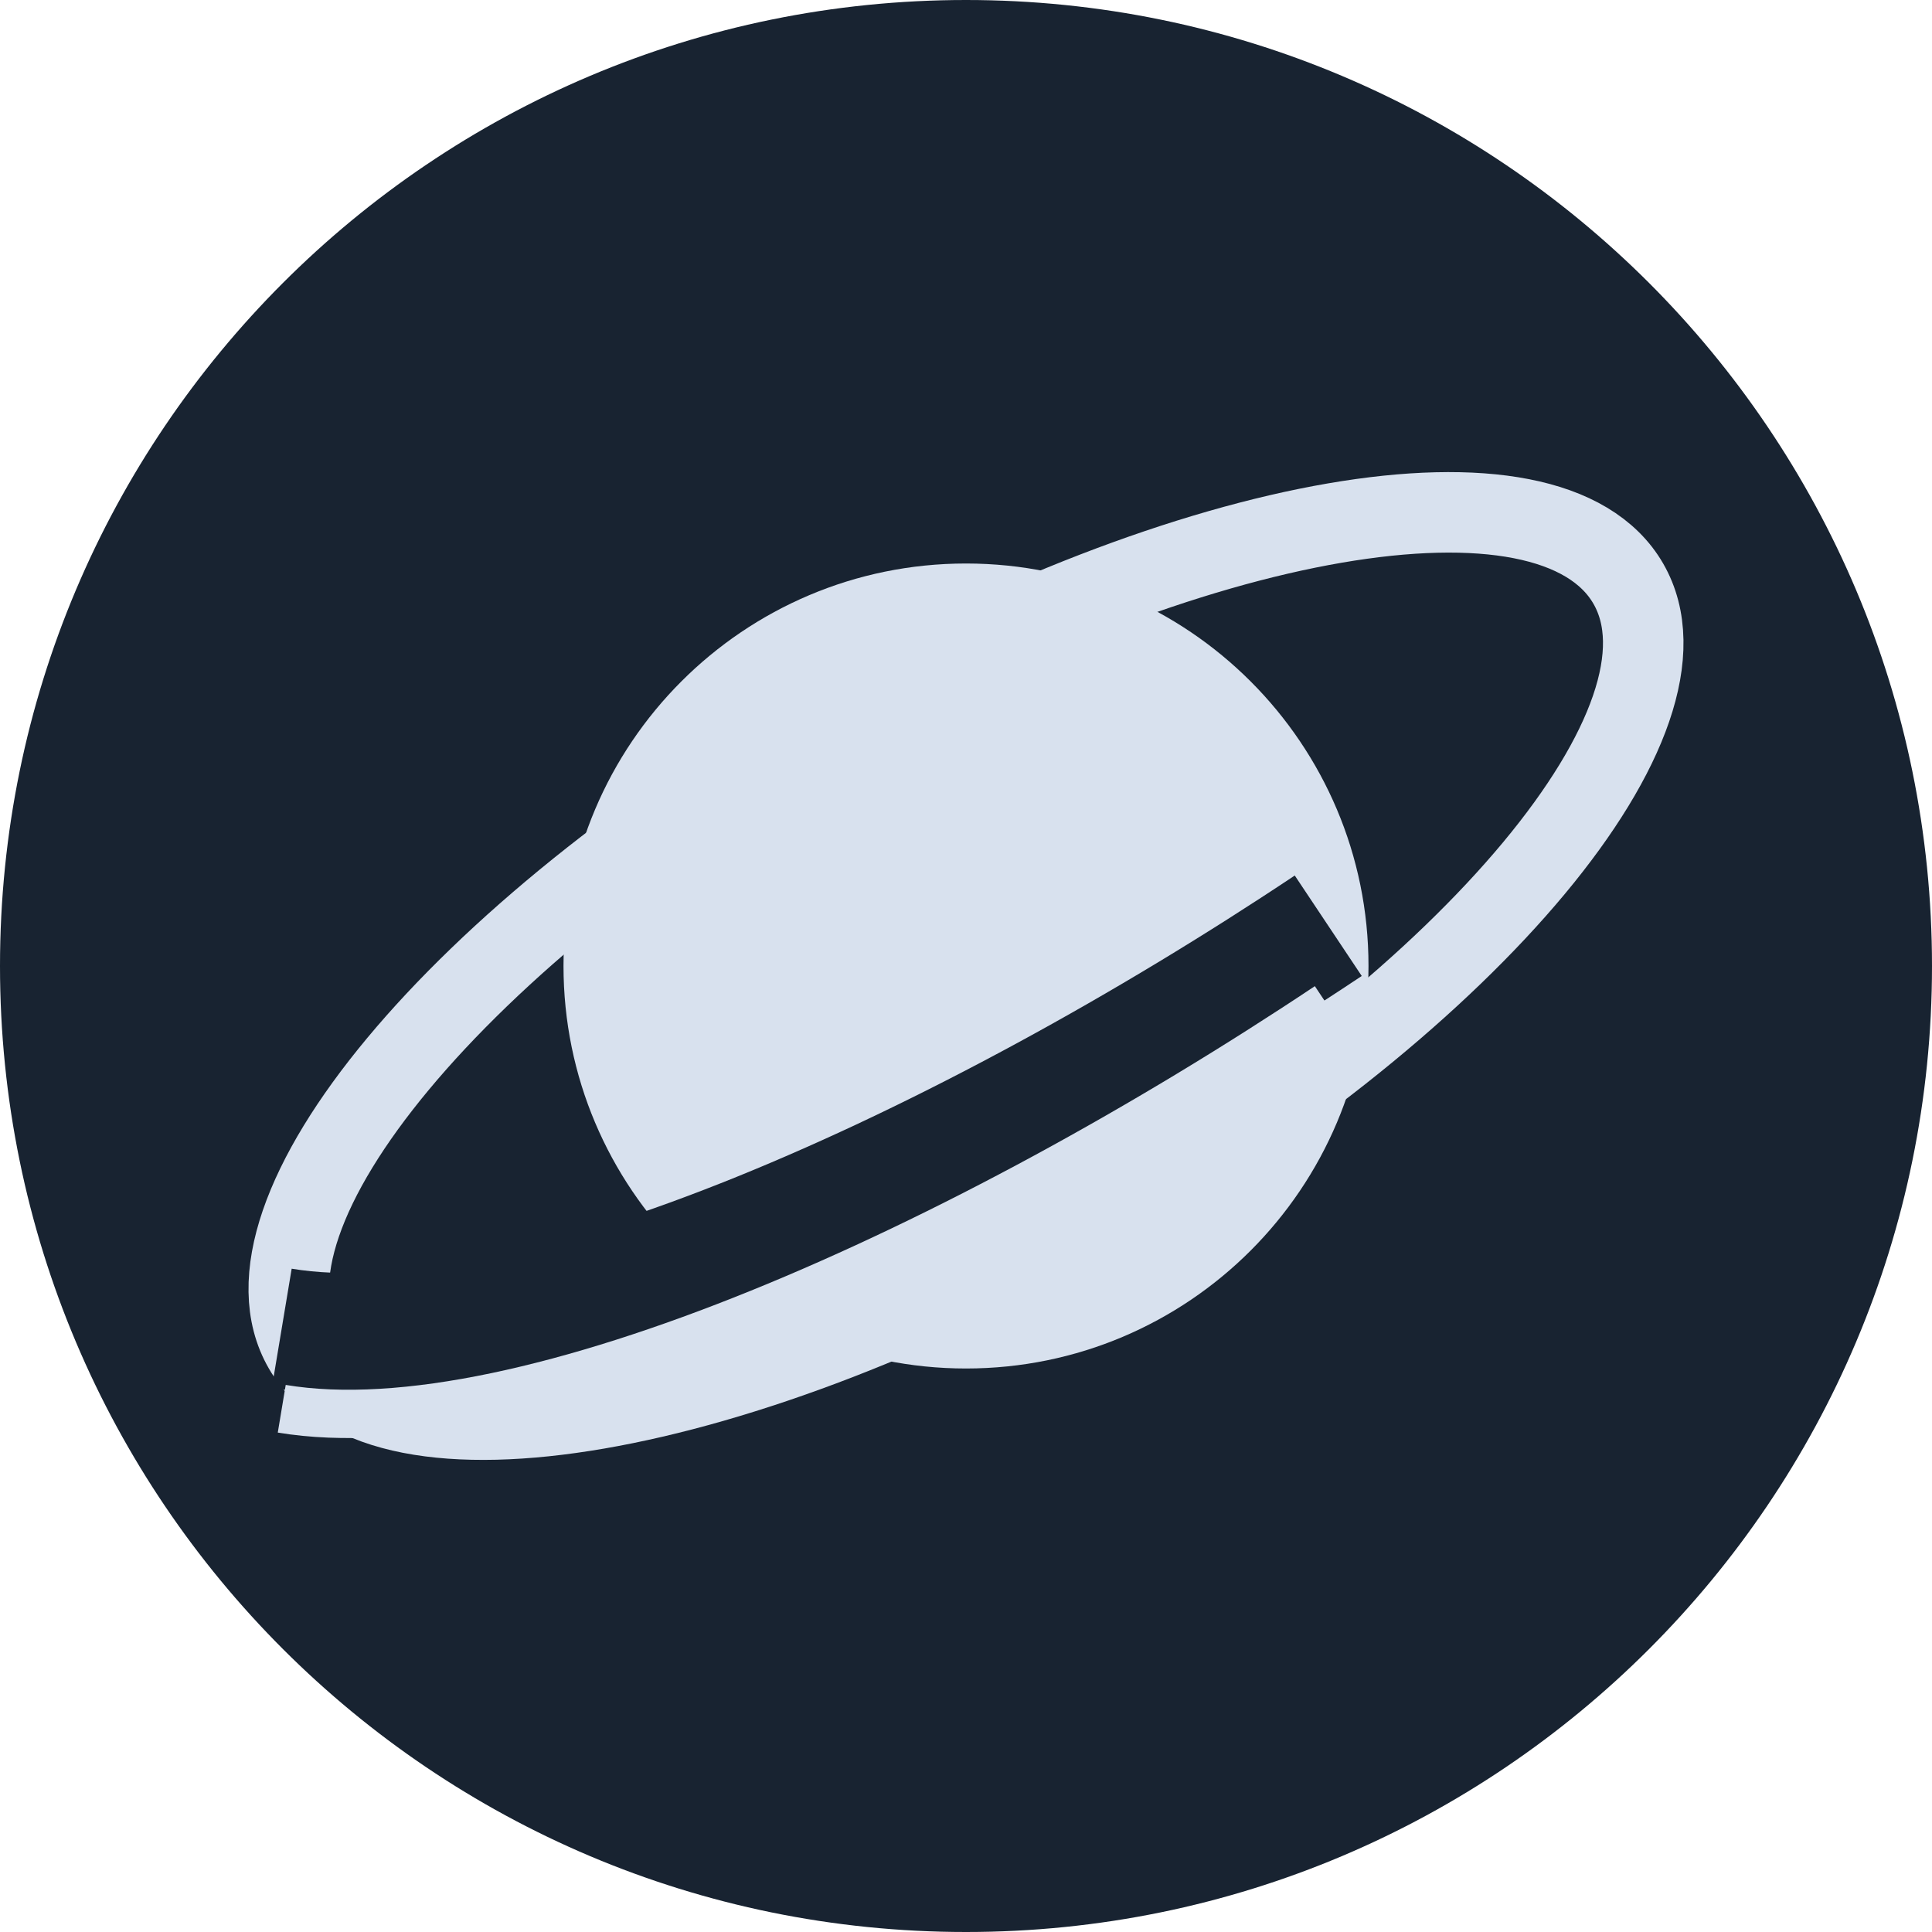
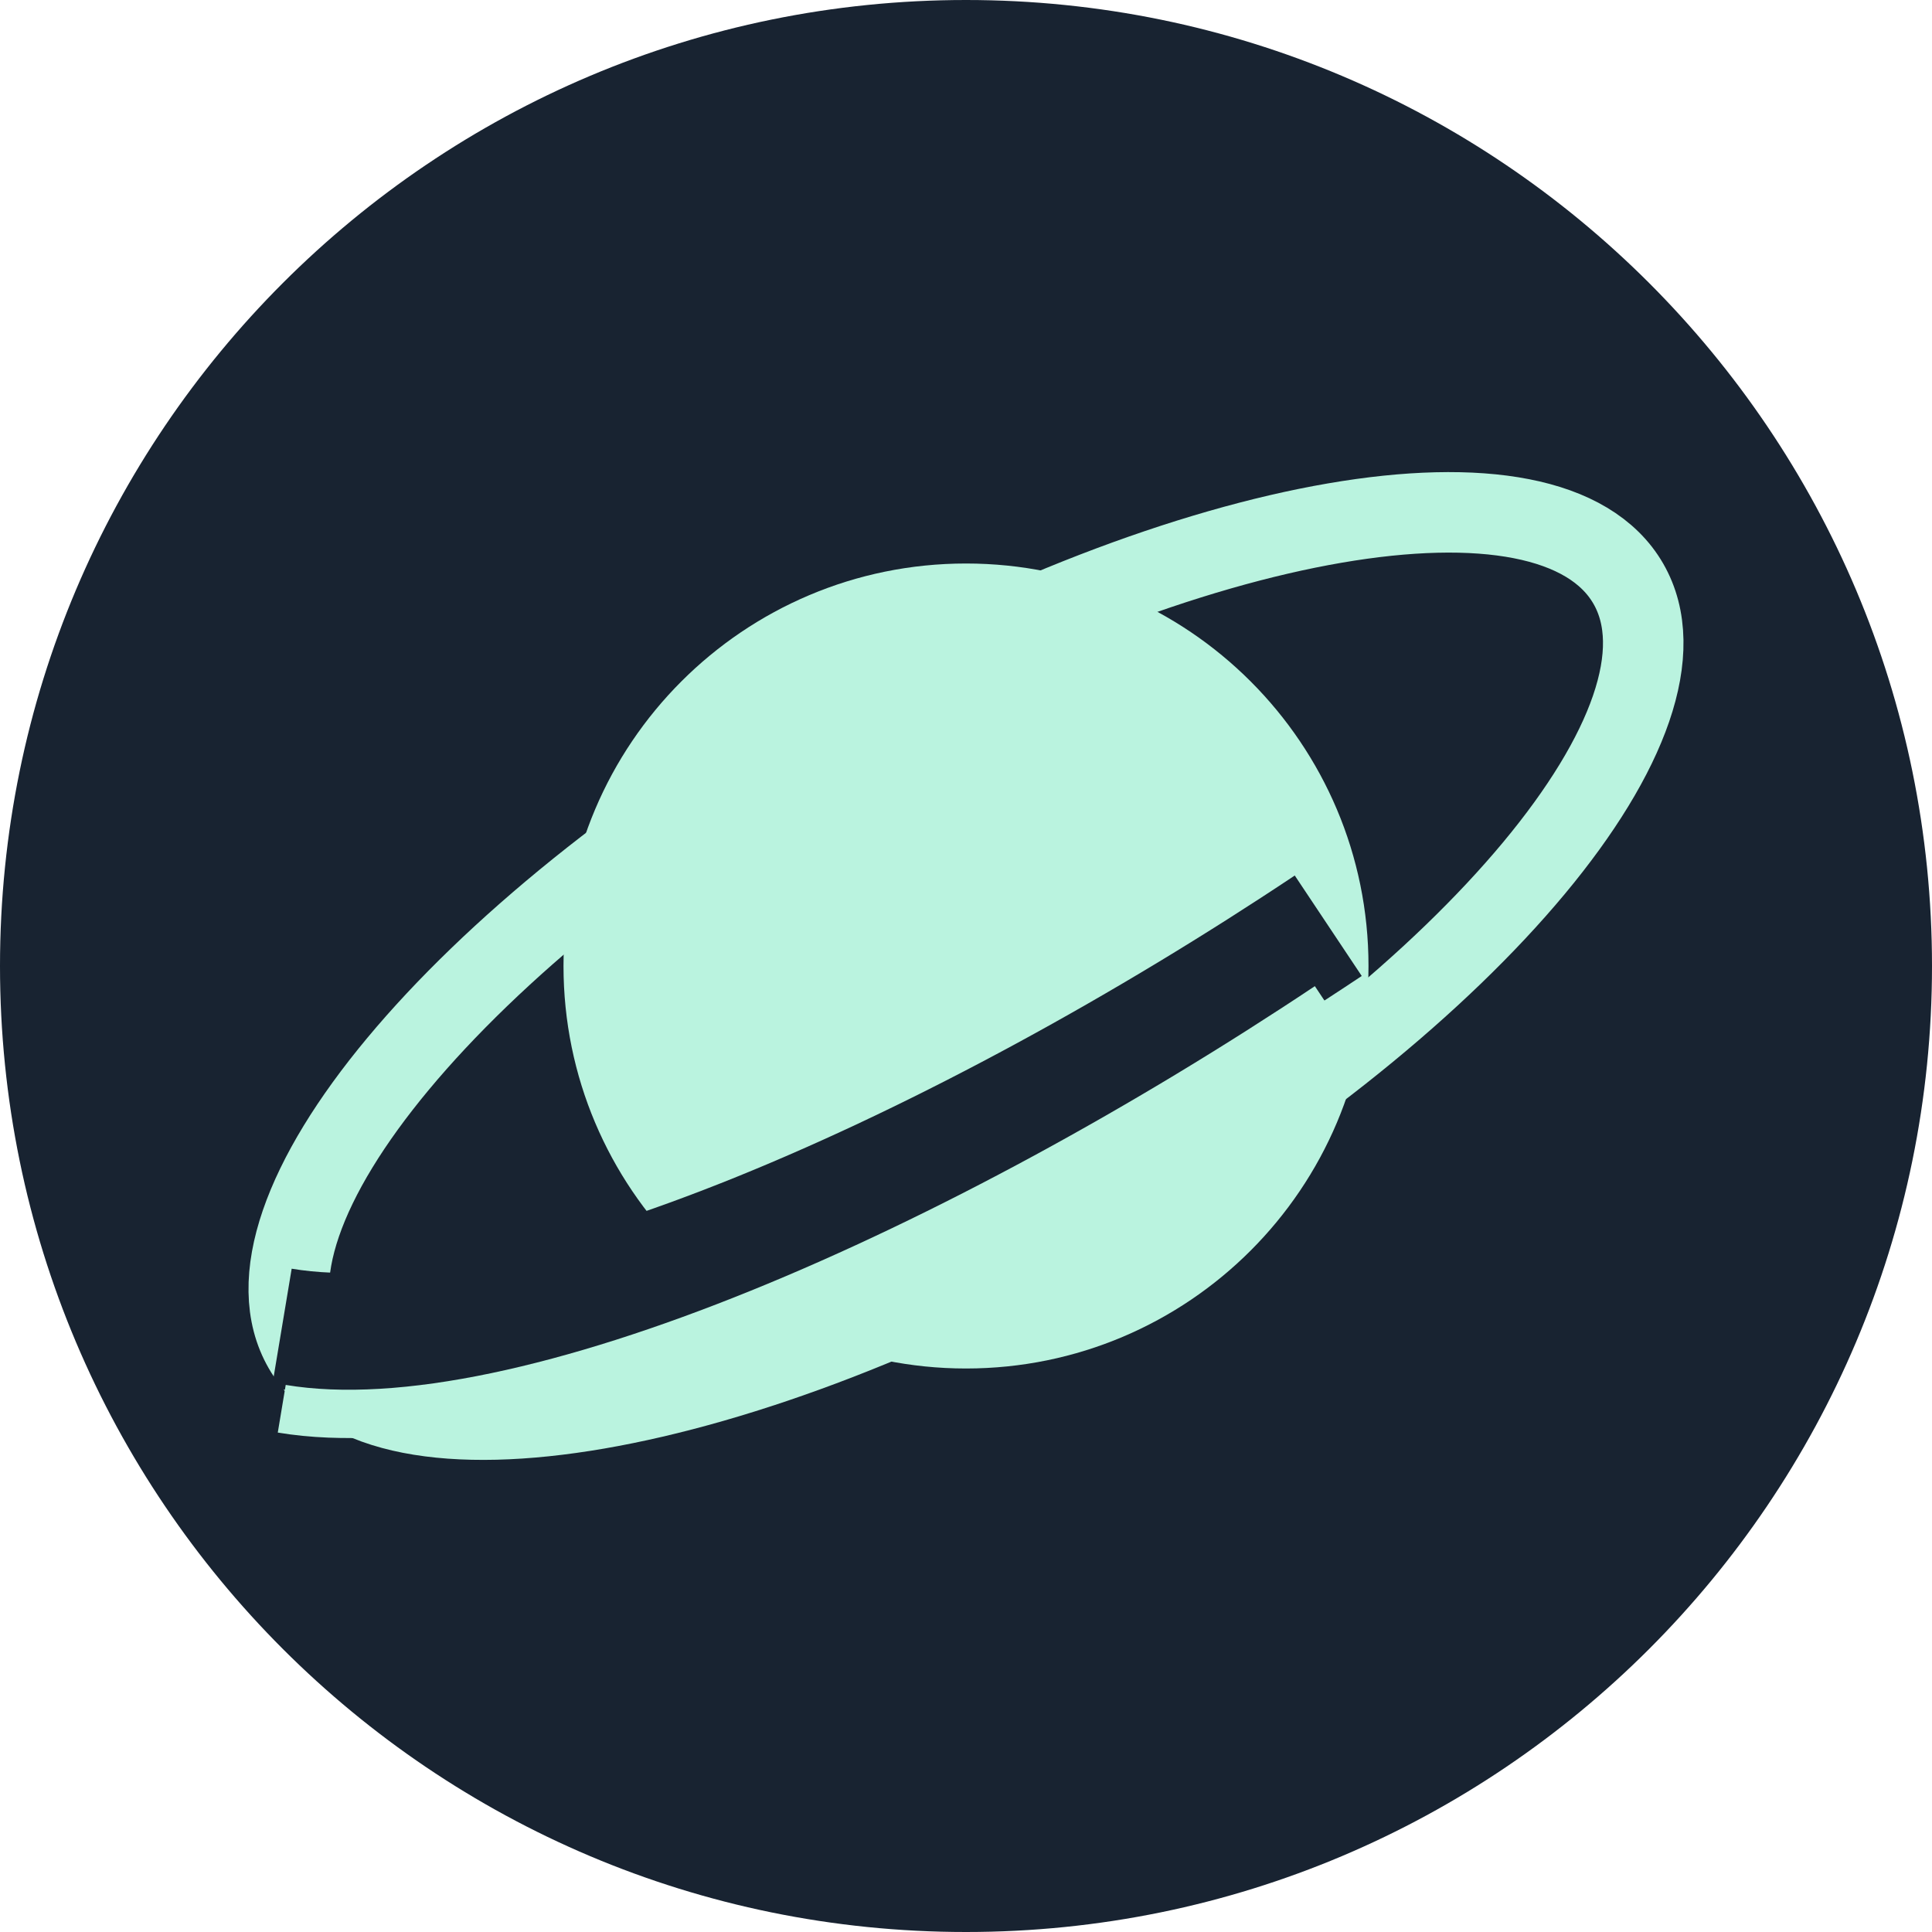
<svg xmlns="http://www.w3.org/2000/svg" viewBox="0 0 48 48" fill="none">
  <rect width="48" height="48" rx="24" fill="#182331" />
-   <ellipse cx="24" cy="24" rx="19" ry="7" transform="rotate(-30 24 24)" stroke="#d8e1ee" stroke-width="2" />
-   <circle cx="24" cy="24" r="10" fill="#d8e1ee" />
+   <ellipse cx="24" cy="24" rx="19" ry="7" transform="rotate(-30 24 24)" stroke="#baf3df" stroke-width="2" />
+   <circle cx="24" cy="24" r="10" fill="#baf3df" />
  <path d="M7 33c6 1 17-4 26-10" stroke="#182331" stroke-width="3" />
-   <path d="M7 35c6 1 17-4 26-10" stroke="#d8e1ee" stroke-width="1.2" />
+   <path d="M7 35c6 1 17-4 26-10" stroke="#baf3df" stroke-width="1.2" />
</svg>
